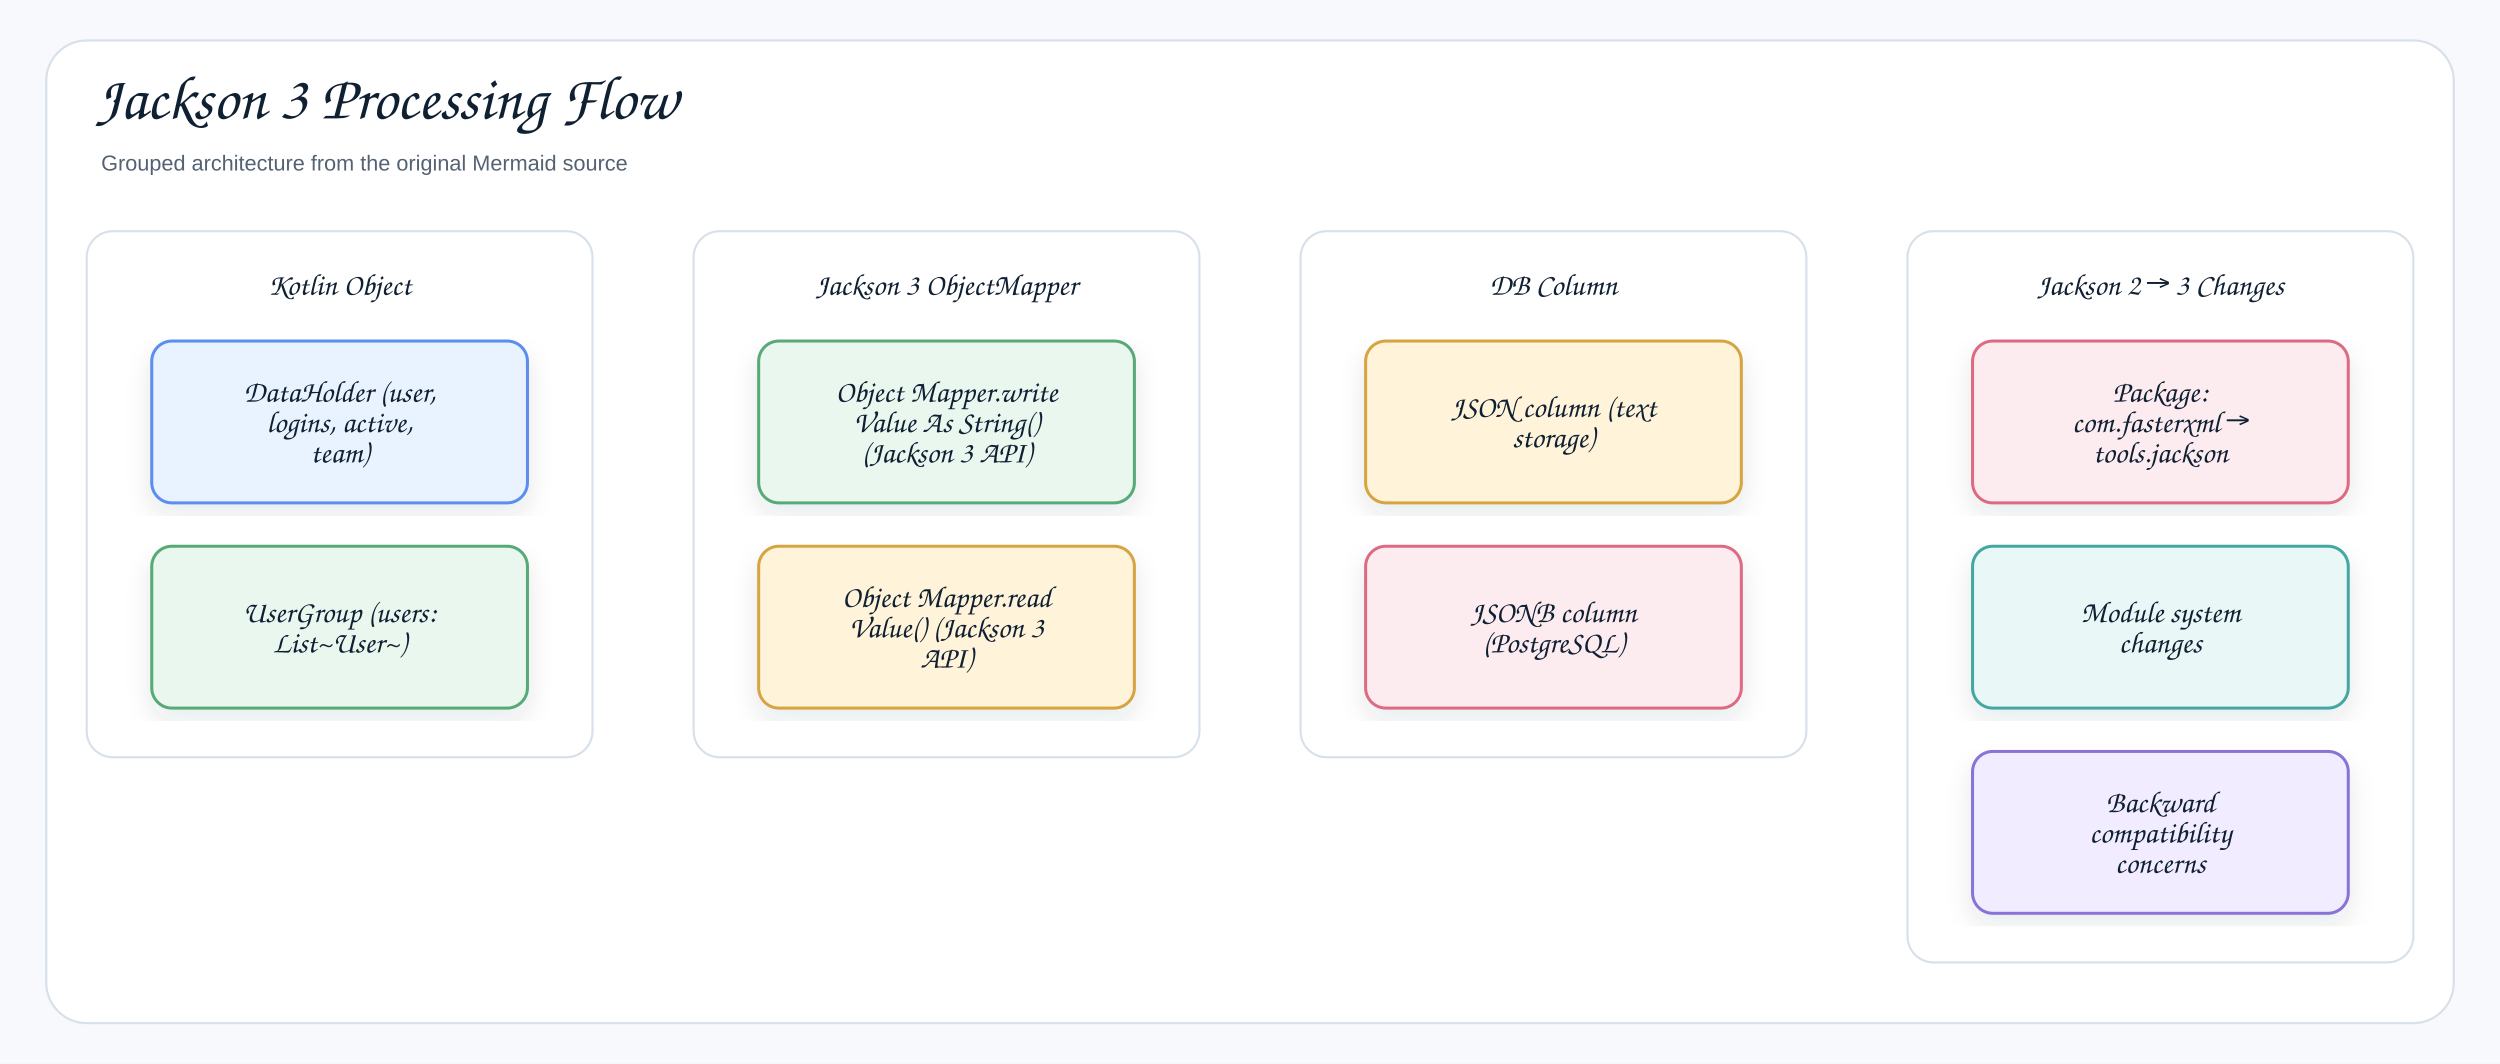
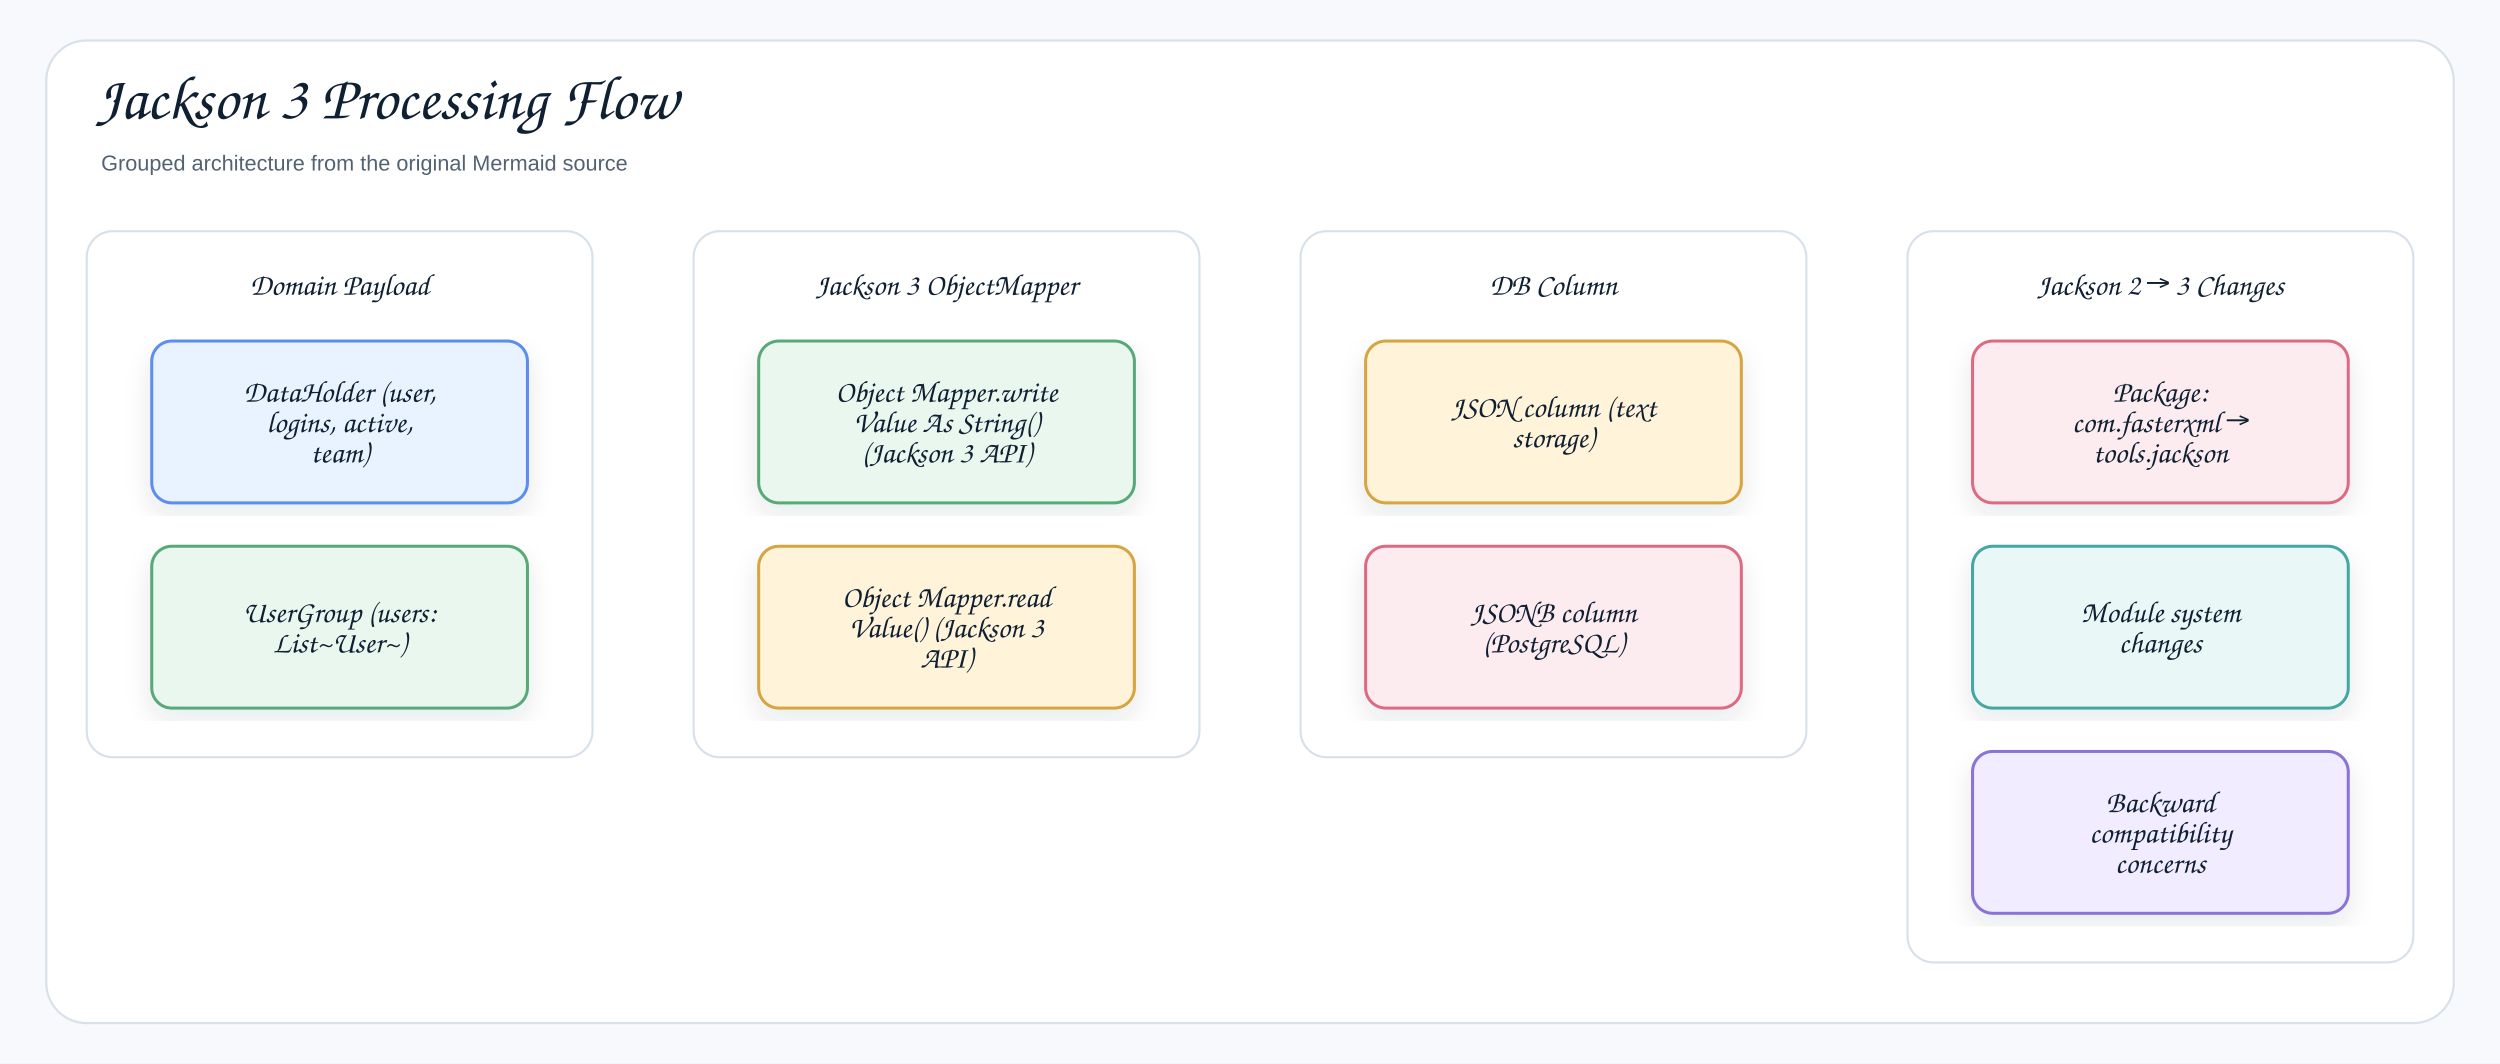
<svg xmlns="http://www.w3.org/2000/svg" width="1730" height="736" viewBox="0 0 1730 736" role="img" aria-label="Jackson 3 Processing Flow">
  <defs>
    <filter id="shadow" x="-8%" y="-8%" width="116%" height="116%">
      <feDropShadow dx="0" dy="8" stdDeviation="9" flood-color="#1f2937" flood-opacity="0.10" />
    </filter>
    <marker id="openArrow" markerWidth="12" markerHeight="10" refX="10" refY="5" orient="auto" markerUnits="strokeWidth">
      <path d="M 1 1 L 10 5 L 1 9" fill="none" stroke="#758297" stroke-width="1.8" stroke-linecap="round" stroke-linejoin="round" />
    </marker>
    <marker id="inherit" markerWidth="14" markerHeight="12" refX="12" refY="6" orient="auto" markerUnits="strokeWidth">
      <path d="M 0 1 L 12 6 L 0 11 Z" fill="#ffffff" stroke="#758297" stroke-width="1.8" />
    </marker>
    <style>
    .canvas{fill:#f7f9fc}.frame{fill:#fff;stroke:#d8e0ea;stroke-width:1.5}
    .title{font-family:"Architects Daughter","Comic Sans MS","Comic Sans",cursive;font-size:43px;font-weight:400;fill:#102033}
    .subtitle{font-family:"Comic Sans MS","Comic Sans","Comic Neue",Arial,sans-serif;font-size:15px;font-weight:400;fill:#536273}
    .label{font-family:"Architects Daughter","Comic Sans MS","Comic Sans",cursive;font-size:25px;font-weight:400;fill:#102033}
    .smallLabel{font-family:"Architects Daughter","Comic Sans MS","Comic Sans",cursive;font-size:21px;font-weight:400;fill:#102033}
    .mono{font-family:"Comic Sans MS","Comic Sans","Comic Neue",Arial,sans-serif;font-size:12px;font-weight:400;fill:#102033}
    .small{font-family:"Comic Sans MS","Comic Sans","Comic Neue",Arial,sans-serif;font-size:12px;font-weight:400;fill:#536273}
    .strong{font-family:"Comic Sans MS","Comic Sans","Comic Neue",Arial,sans-serif;font-size:13px;font-weight:400;fill:#102033}
    .card{stroke-width:2.1;filter:url(#shadow)}.compartment{stroke-width:1.5;fill:none}
    .line{stroke:#758297;stroke-width:2.1;fill:none;marker-end:url(#openArrow)}
    .plainLine{stroke:#758297;stroke-width:2.1;fill:none}
    .dashed{stroke:#758297;stroke-width:2.1;stroke-dasharray:7 6;fill:none;marker-end:url(#openArrow)}
    .inheritLine{stroke:#758297;stroke-width:2.2;fill:none;marker-end:url(#inherit)}
    .implLine{stroke:#758297;stroke-width:2.2;stroke-dasharray:8 7;fill:none;marker-end:url(#inherit)}
  </style>
  </defs>
  <rect class="canvas" width="1730" height="736" />
  <rect class="frame" x="32" y="28" width="1666" height="680" rx="28" />
  <text class="title" x="66" y="82">Jackson 3 Processing Flow</text>
  <text class="subtitle" x="70" y="118">Grouped architecture from the original Mermaid source</text>
  <g transform="translate(60,160)">
    <rect x="0" y="0" width="350" height="364" rx="18" fill="#ffffff" stroke="#d8e0ea" stroke-width="1.5" />
-     <text class="smallLabel" x="175" y="44" text-anchor="middle">Kotlin Object</text>
+     <text class="smallLabel" x="175" y="44" text-anchor="middle">Domain Payload</text>
  </g>
  <g transform="translate(105,236)">
    <rect class="card" x="0" y="0" width="260" height="112" rx="14" fill="#E8F3FF" stroke="#5B8DEF" />
    <text class="smallLabel" x="130" y="42" text-anchor="middle">DataHolder (user,</text>
    <text class="smallLabel" x="130" y="63" text-anchor="middle">logins, active,</text>
    <text class="smallLabel" x="130" y="84" text-anchor="middle">team)</text>
  </g>
  <g transform="translate(105,378)">
    <rect class="card" x="0" y="0" width="260" height="112" rx="14" fill="#EAF7EF" stroke="#58A978" />
    <text class="smallLabel" x="130" y="52.5" text-anchor="middle">UserGroup (users:</text>
    <text class="smallLabel" x="130" y="73.5" text-anchor="middle">List~User~)</text>
  </g>
  <g transform="translate(480,160)">
    <rect x="0" y="0" width="350" height="364" rx="18" fill="#ffffff" stroke="#d8e0ea" stroke-width="1.5" />
    <text class="smallLabel" x="175" y="44" text-anchor="middle">Jackson 3 ObjectMapper</text>
  </g>
  <g transform="translate(525,236)">
    <rect class="card" x="0" y="0" width="260" height="112" rx="14" fill="#EAF7EF" stroke="#58A978" />
    <text class="smallLabel" x="130" y="42" text-anchor="middle">Object Mapper.write</text>
    <text class="smallLabel" x="130" y="63" text-anchor="middle">Value As String()</text>
    <text class="smallLabel" x="130" y="84" text-anchor="middle">(Jackson 3 API)</text>
  </g>
  <g transform="translate(525,378)">
    <rect class="card" x="0" y="0" width="260" height="112" rx="14" fill="#FFF3D9" stroke="#D6A441" />
    <text class="smallLabel" x="130" y="42" text-anchor="middle">Object Mapper.read</text>
    <text class="smallLabel" x="130" y="63" text-anchor="middle">Value() (Jackson 3</text>
    <text class="smallLabel" x="130" y="84" text-anchor="middle">API)</text>
  </g>
  <g transform="translate(900,160)">
    <rect x="0" y="0" width="350" height="364" rx="18" fill="#ffffff" stroke="#d8e0ea" stroke-width="1.5" />
    <text class="smallLabel" x="175" y="44" text-anchor="middle">DB Column</text>
  </g>
  <g transform="translate(945,236)">
    <rect class="card" x="0" y="0" width="260" height="112" rx="14" fill="#FFF3D9" stroke="#D6A441" />
    <text class="smallLabel" x="130" y="52.5" text-anchor="middle">JSON column (text</text>
    <text class="smallLabel" x="130" y="73.5" text-anchor="middle">storage)</text>
  </g>
  <g transform="translate(945,378)">
    <rect class="card" x="0" y="0" width="260" height="112" rx="14" fill="#FDECEF" stroke="#DC6B82" />
    <text class="smallLabel" x="130" y="52.5" text-anchor="middle">JSONB column</text>
    <text class="smallLabel" x="130" y="73.5" text-anchor="middle">(PostgreSQL)</text>
  </g>
  <g transform="translate(1320,160)">
    <rect x="0" y="0" width="350" height="506" rx="18" fill="#ffffff" stroke="#d8e0ea" stroke-width="1.5" />
    <text class="smallLabel" x="175" y="44" text-anchor="middle">Jackson 2 → 3 Changes</text>
  </g>
  <g transform="translate(1365,236)">
    <rect class="card" x="0" y="0" width="260" height="112" rx="14" fill="#FDECEF" stroke="#DC6B82" />
    <text class="smallLabel" x="130" y="42" text-anchor="middle">Package:</text>
    <text class="smallLabel" x="130" y="63" text-anchor="middle">com.fasterxml →</text>
    <text class="smallLabel" x="130" y="84" text-anchor="middle">tools.jackson</text>
  </g>
  <g transform="translate(1365,378)">
    <rect class="card" x="0" y="0" width="260" height="112" rx="14" fill="#E9F7F6" stroke="#45A7A1" />
    <text class="smallLabel" x="130" y="52.5" text-anchor="middle">Module system</text>
    <text class="smallLabel" x="130" y="73.5" text-anchor="middle">changes</text>
  </g>
  <g transform="translate(1365,520)">
    <rect class="card" x="0" y="0" width="260" height="112" rx="14" fill="#F1ECFF" stroke="#8A72D6" />
    <text class="smallLabel" x="130" y="42" text-anchor="middle">Backward</text>
    <text class="smallLabel" x="130" y="63" text-anchor="middle">compatibility</text>
    <text class="smallLabel" x="130" y="84" text-anchor="middle">concerns</text>
  </g>
</svg>
